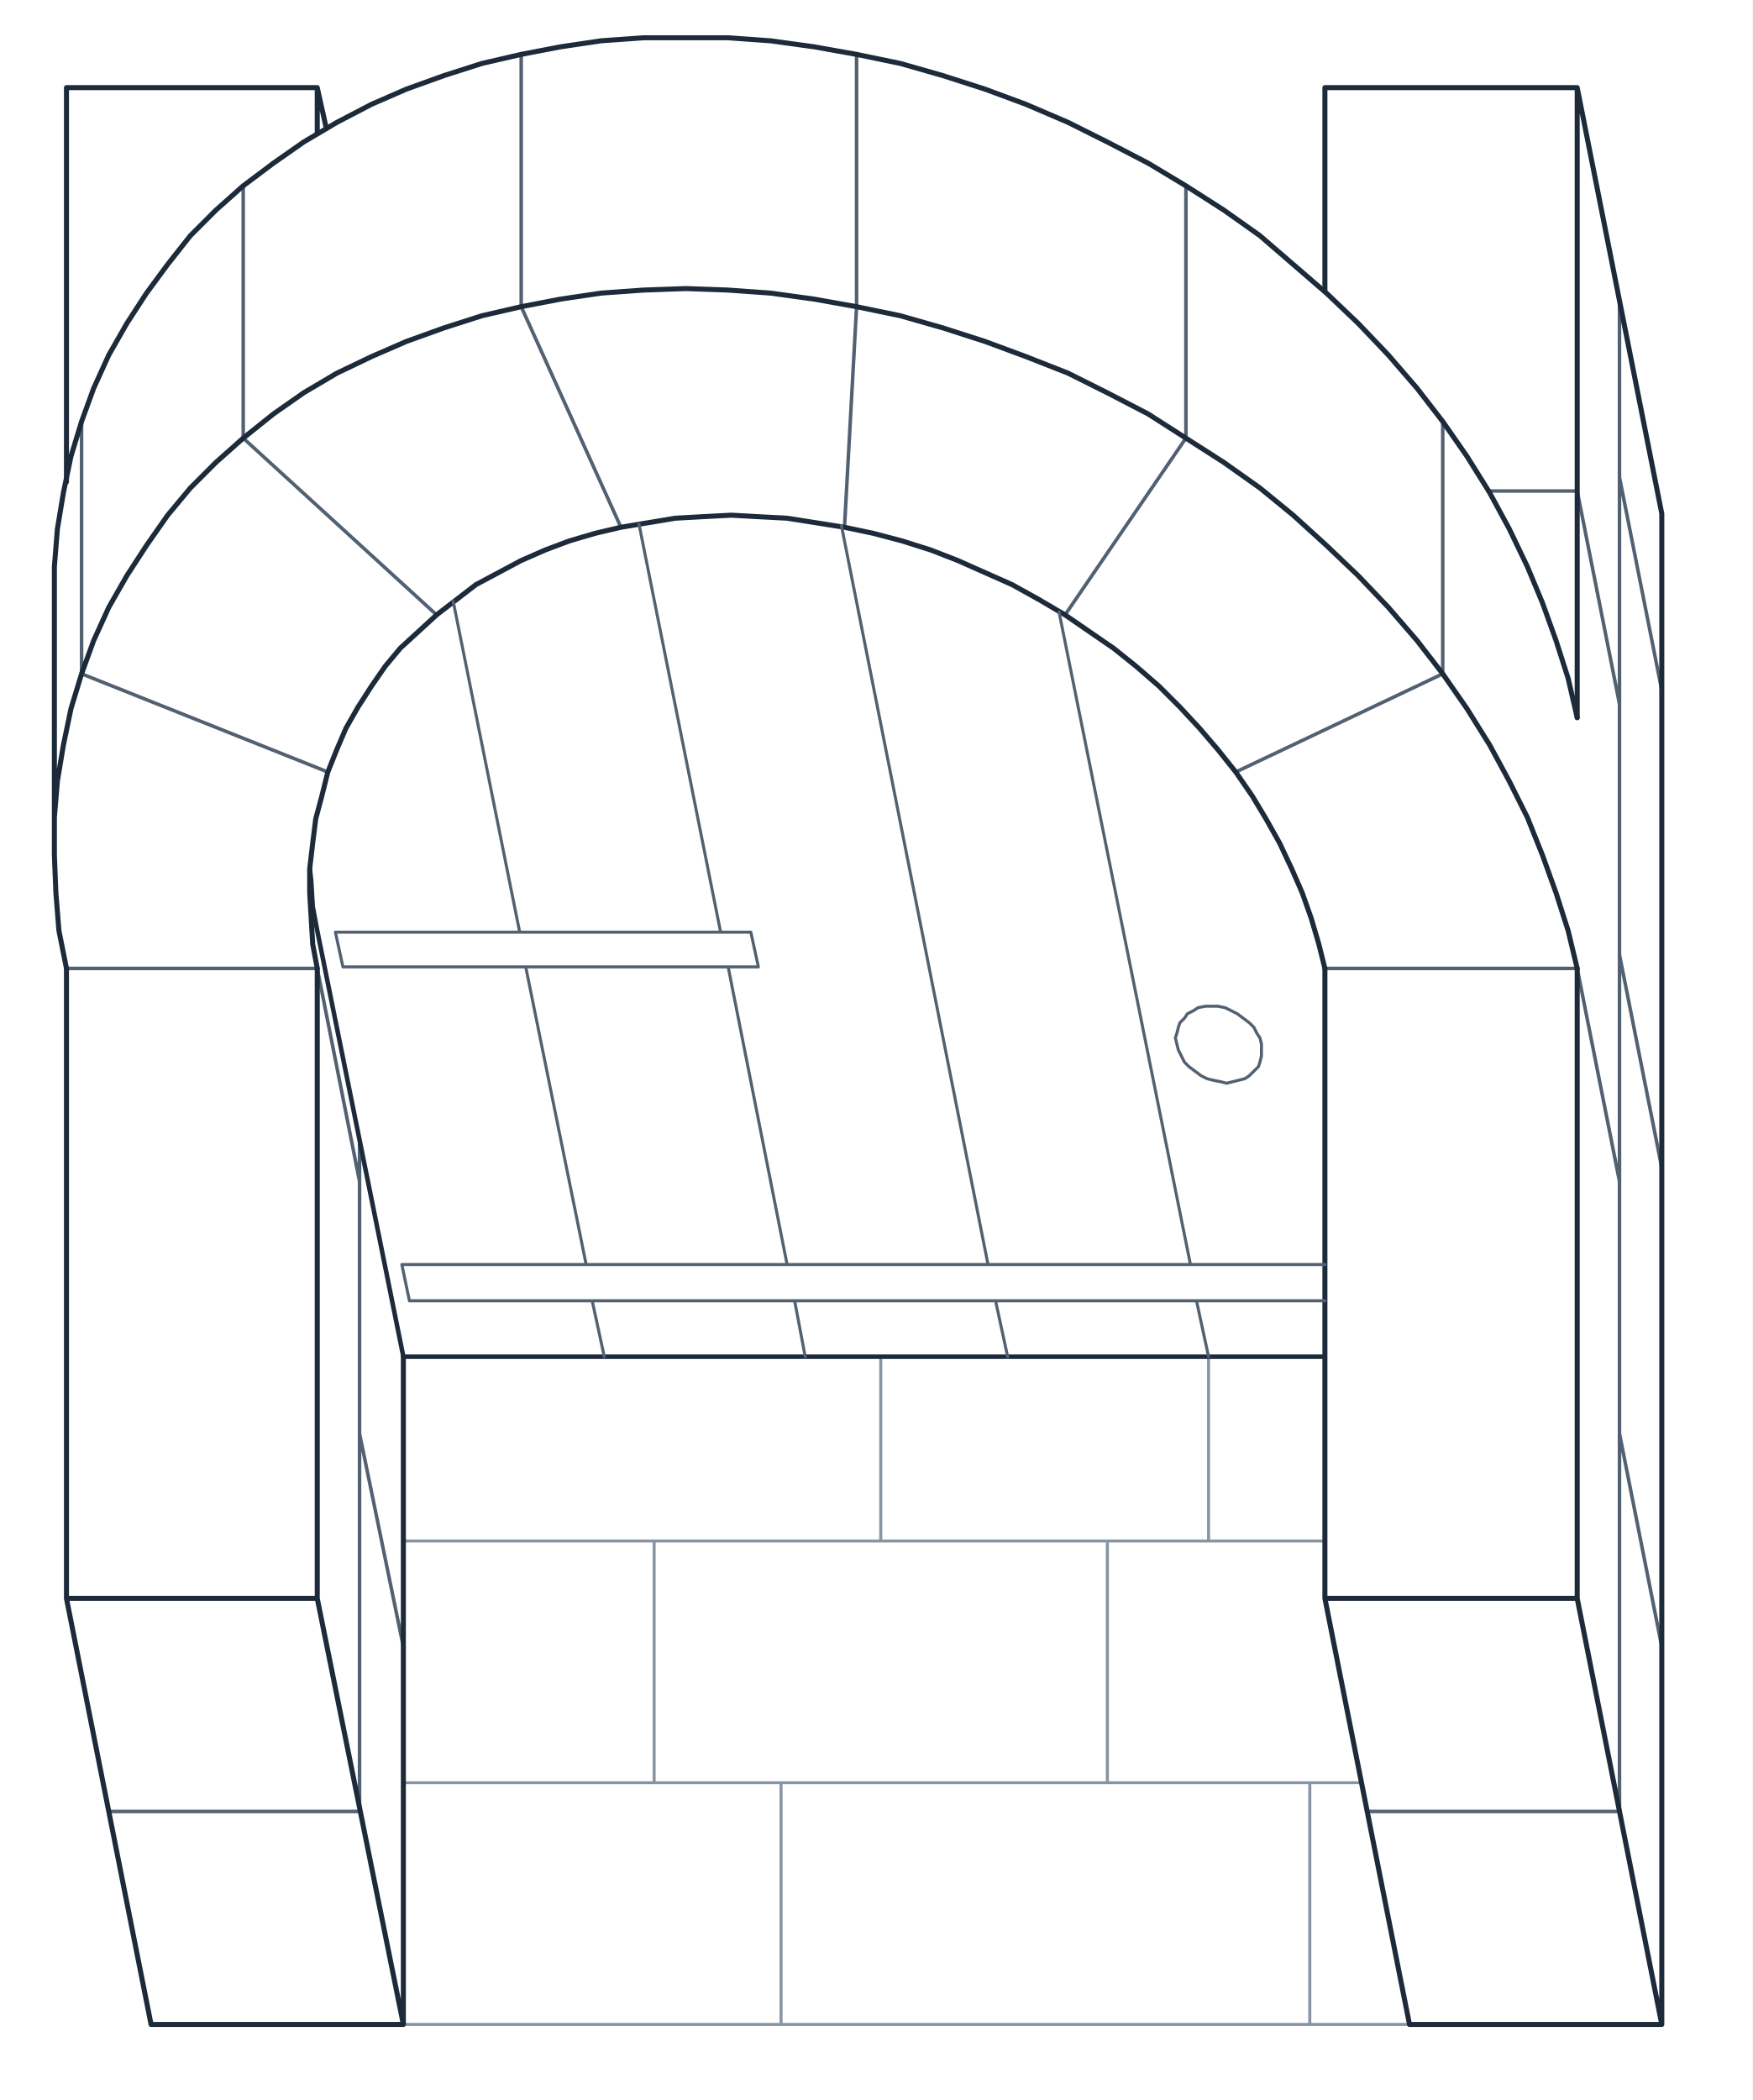
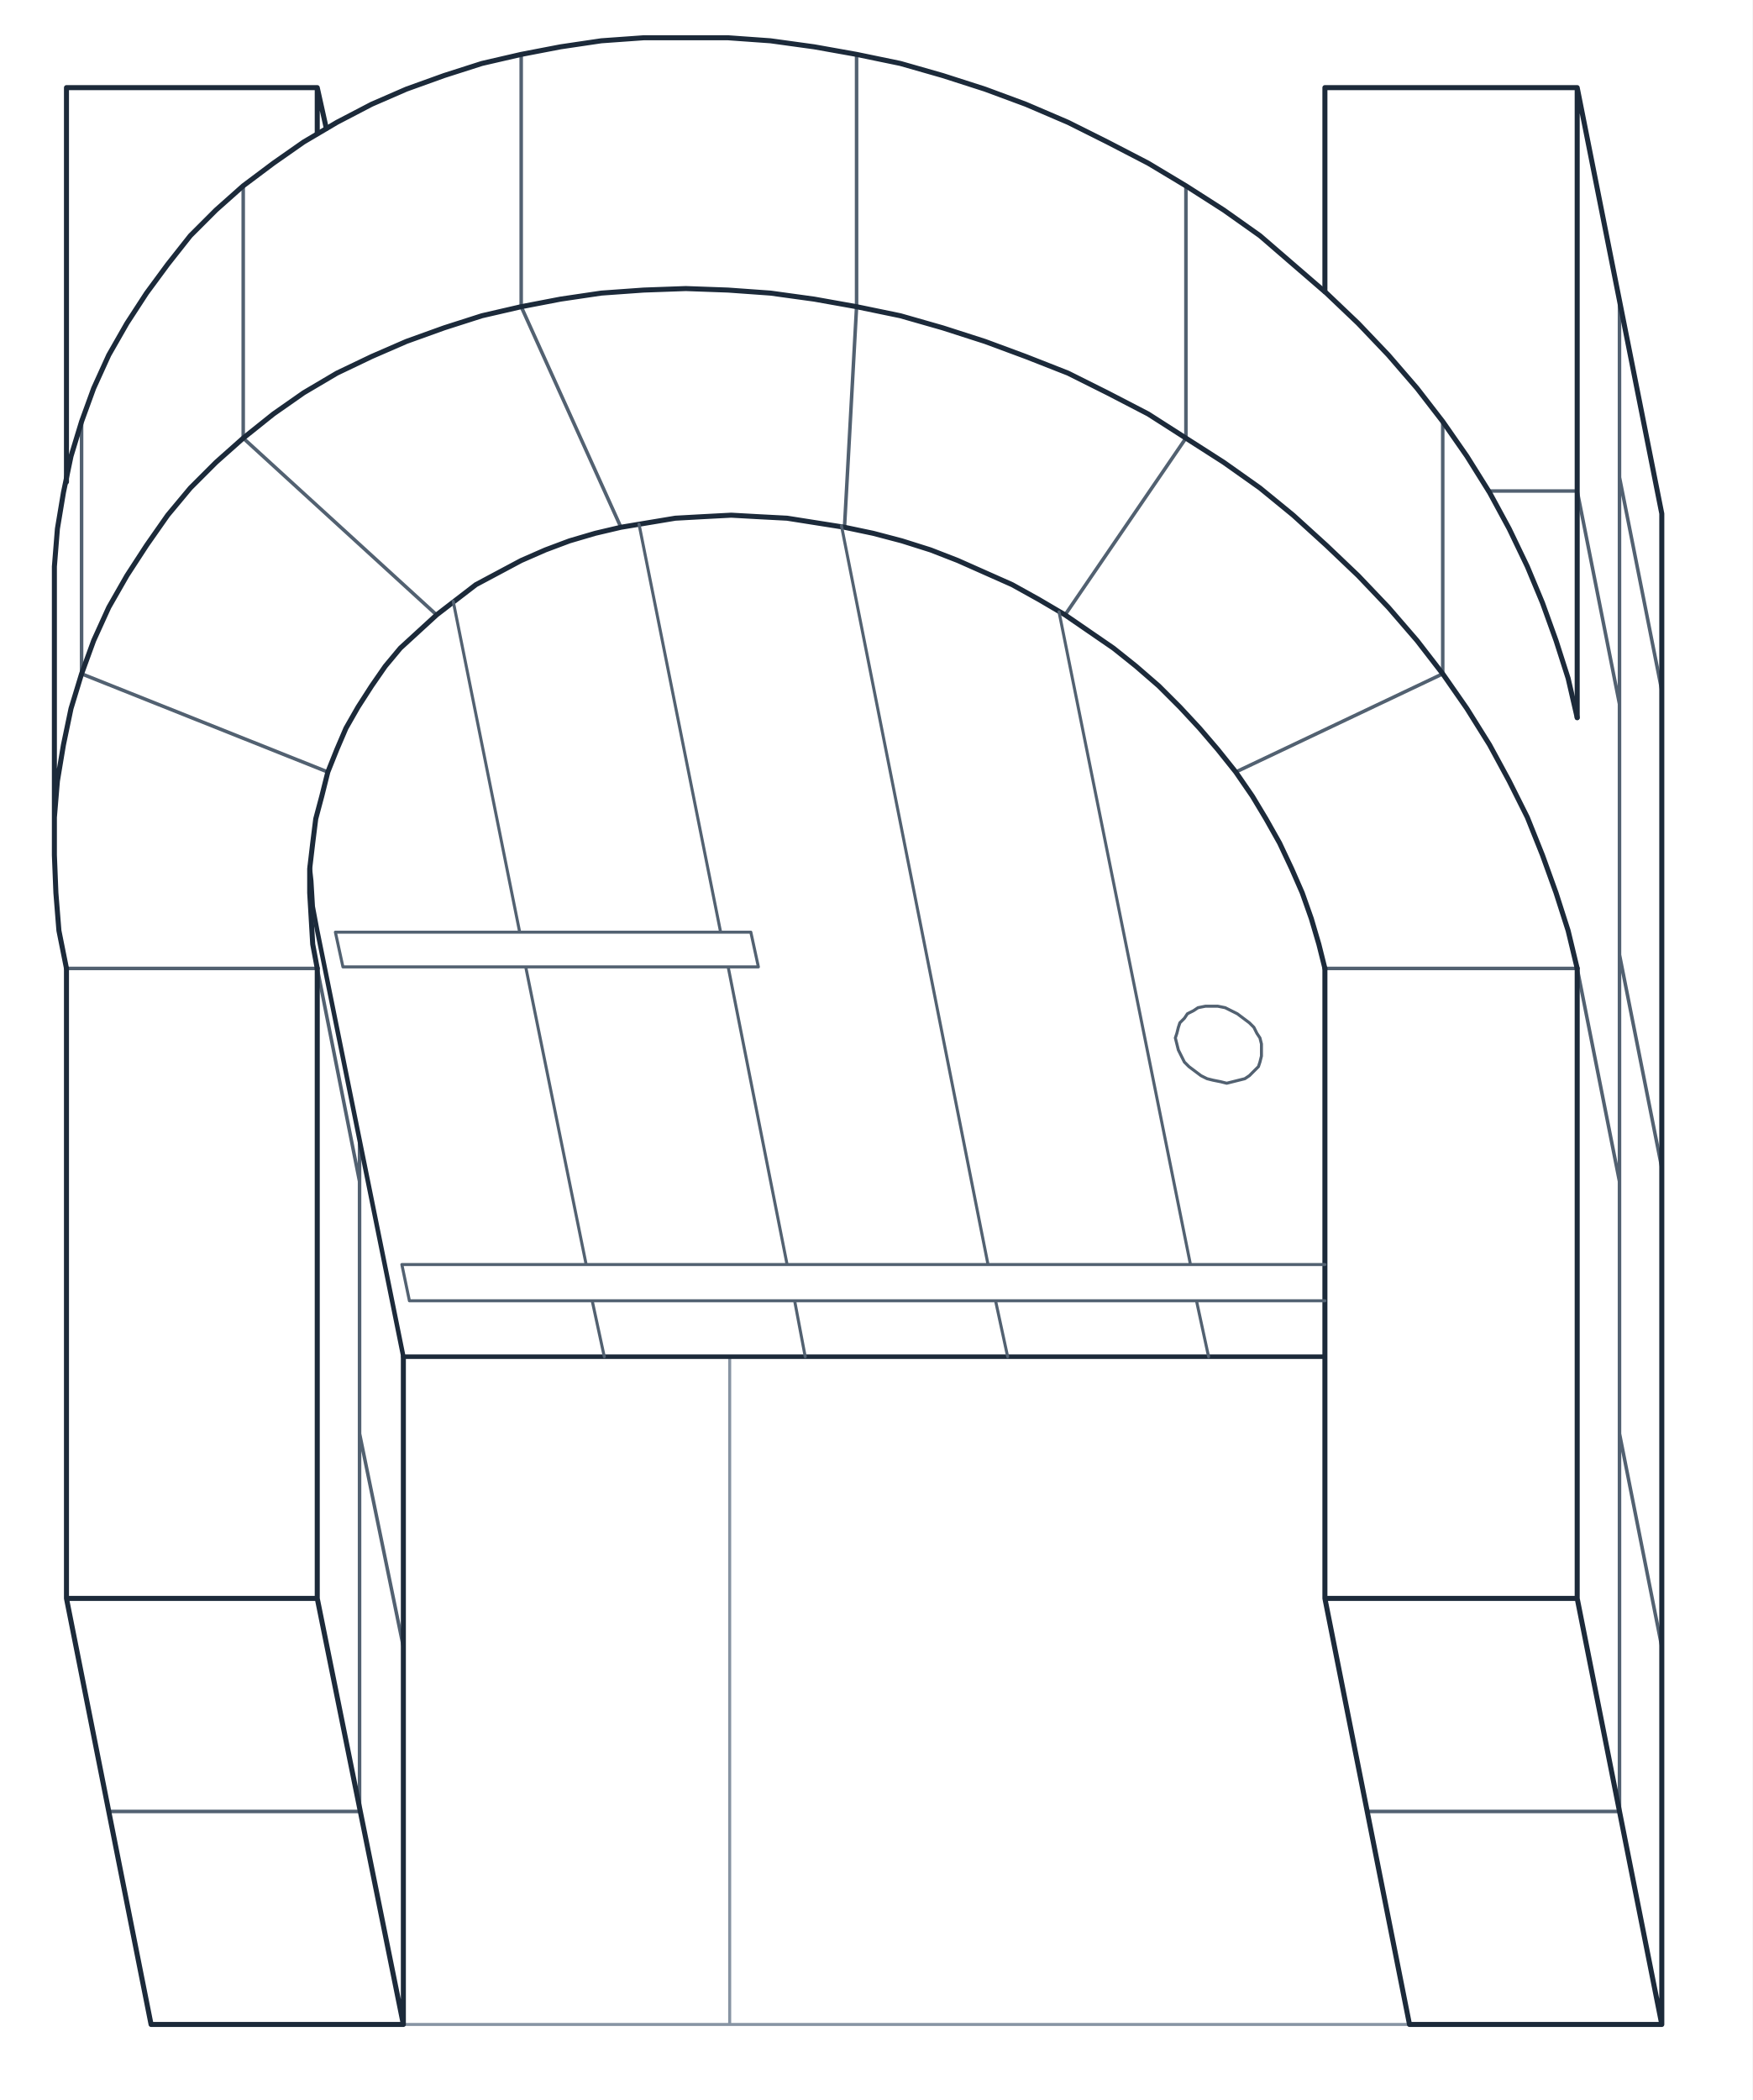
<svg xmlns="http://www.w3.org/2000/svg" width="696" height="834" viewBox="0 0 696 834" role="img" aria-labelledby="title desc">
  <rect width="100%" height="100%" fill="white" />
  <g transform="translate(60 204) scale(600)" fill="none" stroke-linecap="round" stroke-linejoin="round">
-     <path d="M0.167,0.68L0.777,0.68M0.483,0.558L0.483,0.68M0.7,0.558L0.7,0.68M0.167,0.84L0.801,0.84M0.333,0.68L0.333,0.84M0.633,0.68L0.633,0.84M0.167,1L0.833,1M0.417,0.84L0.417,1M0.767,0.84L0.767,1" stroke="#8794a3" stroke-width="1.2" vector-effect="non-scaling-stroke" />
+     <path d="M0.167,1L0.833,1M0.383,0.558L0.383,1" stroke="#8794a3" stroke-width="1.2" vector-effect="non-scaling-stroke" />
    <path d="M0.138,0.417L0.138,0.859M-0.028,0.859L0.138,0.859M-0.056,0.301L0.11,0.301M0.138,0.442L0.11,0.301M0.167,0.75L0.138,0.609M0.972,-0.141L0.972,0.859M0.805,0.859L0.972,0.859M0.885,-0.015L0.944,-0.015M0.972,0.126L0.944,-0.015M0.777,0.301L0.944,0.301M0.972,0.442L0.944,0.301M1,0.117L0.972,-0.024M1,0.433L0.972,0.292M1,0.75L0.972,0.609M0.718,0.171L0.855,0.106M0.855,-0.061L0.855,0.106M0.605,0.067L0.685,-0.05M0.685,-0.217L0.685,-0.05M0.459,0.009L0.467,-0.137M0.467,-0.304L0.467,-0.137M0.311,0.009L0.245,-0.137M0.245,-0.304L0.245,-0.137M0.189,0.067L0.061,-0.05M0.061,-0.217L0.061,-0.05M0.117,0.171L-0.046,0.106M-0.046,-0.061L-0.046,0.106" stroke="#526171" stroke-width="1.4" vector-effect="non-scaling-stroke" />
    <path d="M0.167,0.558L0.167,1M0,1L0.167,1M-0.056,-0.282L-0.056,-0.021M-0.056,0.301L-0.056,0.718M0.11,-0.282L0.11,-0.252M0.11,0.301L0.11,0.718M-0.056,-0.282L0.11,-0.282M-0.056,0.718L0.11,0.718M0,1L-0.056,0.718M0.116,-0.255L0.11,-0.282M0.167,1L0.11,0.718M1,0L1,1M0.833,1L1,1M0.777,-0.282L0.777,-0.147M0.777,0.301L0.777,0.718M0.944,-0.282L0.944,0.135M0.944,0.301L0.944,0.718M0.777,-0.282L0.944,-0.282M0.777,0.718L0.944,0.718M0.833,1L0.777,0.718M1,0L0.944,-0.282M1,1L0.944,0.718" stroke="#1c2a3a" stroke-width="2" vector-effect="non-scaling-stroke" />
    <path d="M0.944,0.135L0.938,0.109M0.938,0.109L0.93,0.084M0.93,0.084L0.921,0.059M0.921,0.059L0.911,0.035M0.911,0.035L0.899,0.01M0.899,0.01L0.886,-0.014M0.886,-0.014L0.871,-0.038M0.871,-0.038L0.855,-0.061M0.855,-0.061L0.838,-0.083M0.838,-0.083L0.819,-0.105M0.819,-0.105L0.799,-0.126M0.799,-0.126L0.778,-0.146M0.778,-0.146L0.756,-0.165M0.756,-0.165L0.734,-0.184M0.734,-0.184L0.71,-0.201M0.71,-0.201L0.685,-0.217M0.685,-0.217L0.66,-0.232M0.66,-0.232L0.633,-0.246M0.633,-0.246L0.607,-0.259M0.607,-0.259L0.579,-0.271M0.579,-0.271L0.552,-0.281M0.552,-0.281L0.524,-0.29M0.524,-0.29L0.496,-0.298M0.496,-0.298L0.467,-0.304M0.467,-0.304L0.439,-0.309M0.439,-0.309L0.41,-0.313M0.41,-0.313L0.382,-0.315M0.382,-0.315L0.354,-0.315M0.354,-0.315L0.326,-0.315M0.326,-0.315L0.298,-0.313M0.298,-0.313L0.271,-0.309M0.271,-0.309L0.245,-0.304M0.245,-0.304L0.219,-0.298M0.219,-0.298L0.194,-0.29M0.194,-0.29L0.169,-0.281M0.169,-0.281L0.146,-0.271M0.146,-0.271L0.123,-0.259M0.123,-0.259L0.101,-0.246M0.101,-0.246L0.081,-0.232M0.081,-0.232L0.061,-0.217M0.061,-0.217L0.043,-0.201M0.043,-0.201L0.026,-0.184M0.026,-0.184L0.011,-0.165M0.011,-0.165L-0.003,-0.146M-0.003,-0.146L-0.016,-0.126M-0.016,-0.126L-0.028,-0.105M-0.028,-0.105L-0.038,-0.083M-0.038,-0.083L-0.046,-0.061M-0.046,-0.061L-0.053,-0.038M-0.053,-0.038L-0.058,-0.014M-0.058,-0.014L-0.062,0.01M-0.062,0.01L-0.064,0.035M-0.064,0.035L-0.064,0.059M0.777,0.301L0.773,0.285M0.773,0.285L0.768,0.268M0.768,0.268L0.762,0.251M0.762,0.251L0.755,0.235M0.755,0.235L0.747,0.218M0.747,0.218L0.738,0.202M0.738,0.202L0.729,0.187M0.729,0.187L0.718,0.171M0.718,0.171L0.706,0.156M0.706,0.156L0.694,0.142M0.694,0.142L0.681,0.128M0.681,0.128L0.667,0.114M0.667,0.114L0.652,0.101M0.652,0.101L0.637,0.089M0.637,0.089L0.621,0.078M0.621,0.078L0.605,0.067M0.605,0.067L0.588,0.057M0.588,0.057L0.57,0.047M0.57,0.047L0.552,0.039M0.552,0.039L0.534,0.031M0.534,0.031L0.516,0.024M0.516,0.024L0.497,0.018M0.497,0.018L0.478,0.013M0.478,0.013L0.459,0.009M0.459,0.009L0.44,0.006M0.44,0.006L0.421,0.003M0.421,0.003L0.402,0.002M0.402,0.002L0.384,0.001M0.384,0.001L0.365,0.002M0.365,0.002L0.347,0.003M0.347,0.003L0.329,0.006M0.329,0.006L0.311,0.009M0.311,0.009L0.294,0.013M0.294,0.013L0.277,0.018M0.277,0.018L0.261,0.024M0.261,0.024L0.245,0.031M0.245,0.031L0.23,0.039M0.23,0.039L0.215,0.047M0.215,0.047L0.202,0.057M0.202,0.057L0.189,0.067M0.189,0.067L0.177,0.078M0.177,0.078L0.165,0.089M0.165,0.089L0.155,0.101M0.155,0.101L0.146,0.114M0.146,0.114L0.137,0.128M0.137,0.128L0.129,0.142M0.129,0.142L0.123,0.156M0.123,0.156L0.117,0.171M0.117,0.171L0.113,0.187M0.113,0.187L0.109,0.202M0.109,0.202L0.107,0.218M0.107,0.218L0.105,0.235M0.105,0.235L0.105,0.251M0.105,0.251L0.106,0.268M0.106,0.268L0.107,0.285M0.107,0.285L0.11,0.301M0.944,0.301L0.938,0.276M0.938,0.276L0.93,0.251M0.93,0.251L0.921,0.226M0.921,0.226L0.911,0.201M0.911,0.201L0.899,0.177M0.899,0.177L0.886,0.153M0.886,0.153L0.871,0.129M0.871,0.129L0.855,0.106M0.855,0.106L0.838,0.084M0.838,0.084L0.819,0.062M0.819,0.062L0.799,0.041M0.799,0.041L0.778,0.021M0.778,0.021L0.756,0.001M0.756,0.001L0.734,-0.017M0.734,-0.017L0.71,-0.034M0.71,-0.034L0.685,-0.05M0.685,-0.05L0.66,-0.066M0.66,-0.066L0.633,-0.08M0.633,-0.08L0.607,-0.093M0.607,-0.093L0.579,-0.104M0.579,-0.104L0.552,-0.114M0.552,-0.114L0.524,-0.123M0.524,-0.123L0.496,-0.131M0.496,-0.131L0.467,-0.137M0.467,-0.137L0.439,-0.142M0.439,-0.142L0.41,-0.146M0.41,-0.146L0.382,-0.148M0.382,-0.148L0.354,-0.149M0.354,-0.149L0.326,-0.148M0.326,-0.148L0.298,-0.146M0.298,-0.146L0.271,-0.142M0.271,-0.142L0.245,-0.137M0.245,-0.137L0.219,-0.131M0.219,-0.131L0.194,-0.123M0.194,-0.123L0.169,-0.114M0.169,-0.114L0.146,-0.104M0.146,-0.104L0.123,-0.093M0.123,-0.093L0.101,-0.08M0.101,-0.08L0.081,-0.066M0.081,-0.066L0.061,-0.05M0.061,-0.05L0.043,-0.034M0.043,-0.034L0.026,-0.017M0.026,-0.017L0.011,0.001M0.011,0.001L-0.003,0.021M-0.003,0.021L-0.016,0.041M-0.016,0.041L-0.028,0.062M-0.028,0.062L-0.038,0.084M-0.038,0.084L-0.046,0.106M-0.046,0.106L-0.053,0.129M-0.053,0.129L-0.058,0.153M-0.058,0.153L-0.062,0.177M-0.062,0.177L-0.064,0.201M-0.064,0.201L-0.064,0.226M-0.064,0.226L-0.063,0.251M-0.063,0.251L-0.061,0.276M-0.061,0.276L-0.056,0.301M-0.064,0.059L-0.064,0.226" stroke="#1c2a3a" stroke-width="2" vector-effect="non-scaling-stroke" />
    <path d="M0.167,0.558L0.777,0.558M0.105,0.234L0.106,0.243M0.106,0.243L0.107,0.26M0.107,0.26L0.11,0.276M0.11,0.276L0.167,0.558" stroke="#1c2a3a" stroke-width="1.8" vector-effect="non-scaling-stroke" />
    <path d="M0.3,0.558L0.292,0.521M0.288,0.497L0.248,0.3M0.244,0.277L0.2,0.058M0.433,0.558L0.426,0.521M0.421,0.497L0.382,0.3M0.377,0.277L0.323,0.007M0.567,0.558L0.559,0.521M0.554,0.497L0.457,0.008M0.7,0.558L0.692,0.521M0.688,0.497L0.601,0.065M0.127,0.3L0.402,0.3M0.402,0.3L0.397,0.277M0.397,0.277L0.122,0.277M0.122,0.277L0.127,0.3M0.171,0.521L0.777,0.521M0.777,0.497L0.166,0.497M0.166,0.497L0.171,0.521M0.735,0.351L0.734,0.347M0.734,0.347L0.732,0.344M0.732,0.344L0.73,0.34M0.73,0.34L0.727,0.337M0.727,0.337L0.723,0.334M0.723,0.334L0.719,0.331M0.719,0.331L0.715,0.329M0.715,0.329L0.711,0.327M0.711,0.327L0.706,0.326M0.706,0.326L0.702,0.326M0.702,0.326L0.698,0.326M0.698,0.326L0.693,0.327M0.693,0.327L0.69,0.329M0.69,0.329L0.686,0.331M0.686,0.331L0.684,0.334M0.684,0.334L0.681,0.337M0.681,0.337L0.68,0.34M0.68,0.34L0.679,0.344M0.679,0.344L0.678,0.347M0.678,0.347L0.679,0.351M0.679,0.351L0.68,0.355M0.68,0.355L0.682,0.359M0.682,0.359L0.684,0.363M0.684,0.363L0.687,0.366M0.687,0.366L0.691,0.369M0.691,0.369L0.695,0.372M0.695,0.372L0.699,0.374M0.699,0.374L0.703,0.375M0.703,0.375L0.708,0.376M0.708,0.376L0.712,0.377M0.712,0.377L0.716,0.376M0.716,0.376L0.72,0.375M0.72,0.375L0.724,0.374M0.724,0.374L0.727,0.372M0.727,0.372L0.73,0.369M0.73,0.369L0.733,0.366M0.733,0.366L0.734,0.363M0.734,0.363L0.735,0.359M0.735,0.359L0.735,0.355M0.735,0.355L0.735,0.351" stroke="#526171" stroke-width="1.2" vector-effect="non-scaling-stroke" />
  </g>
</svg>
